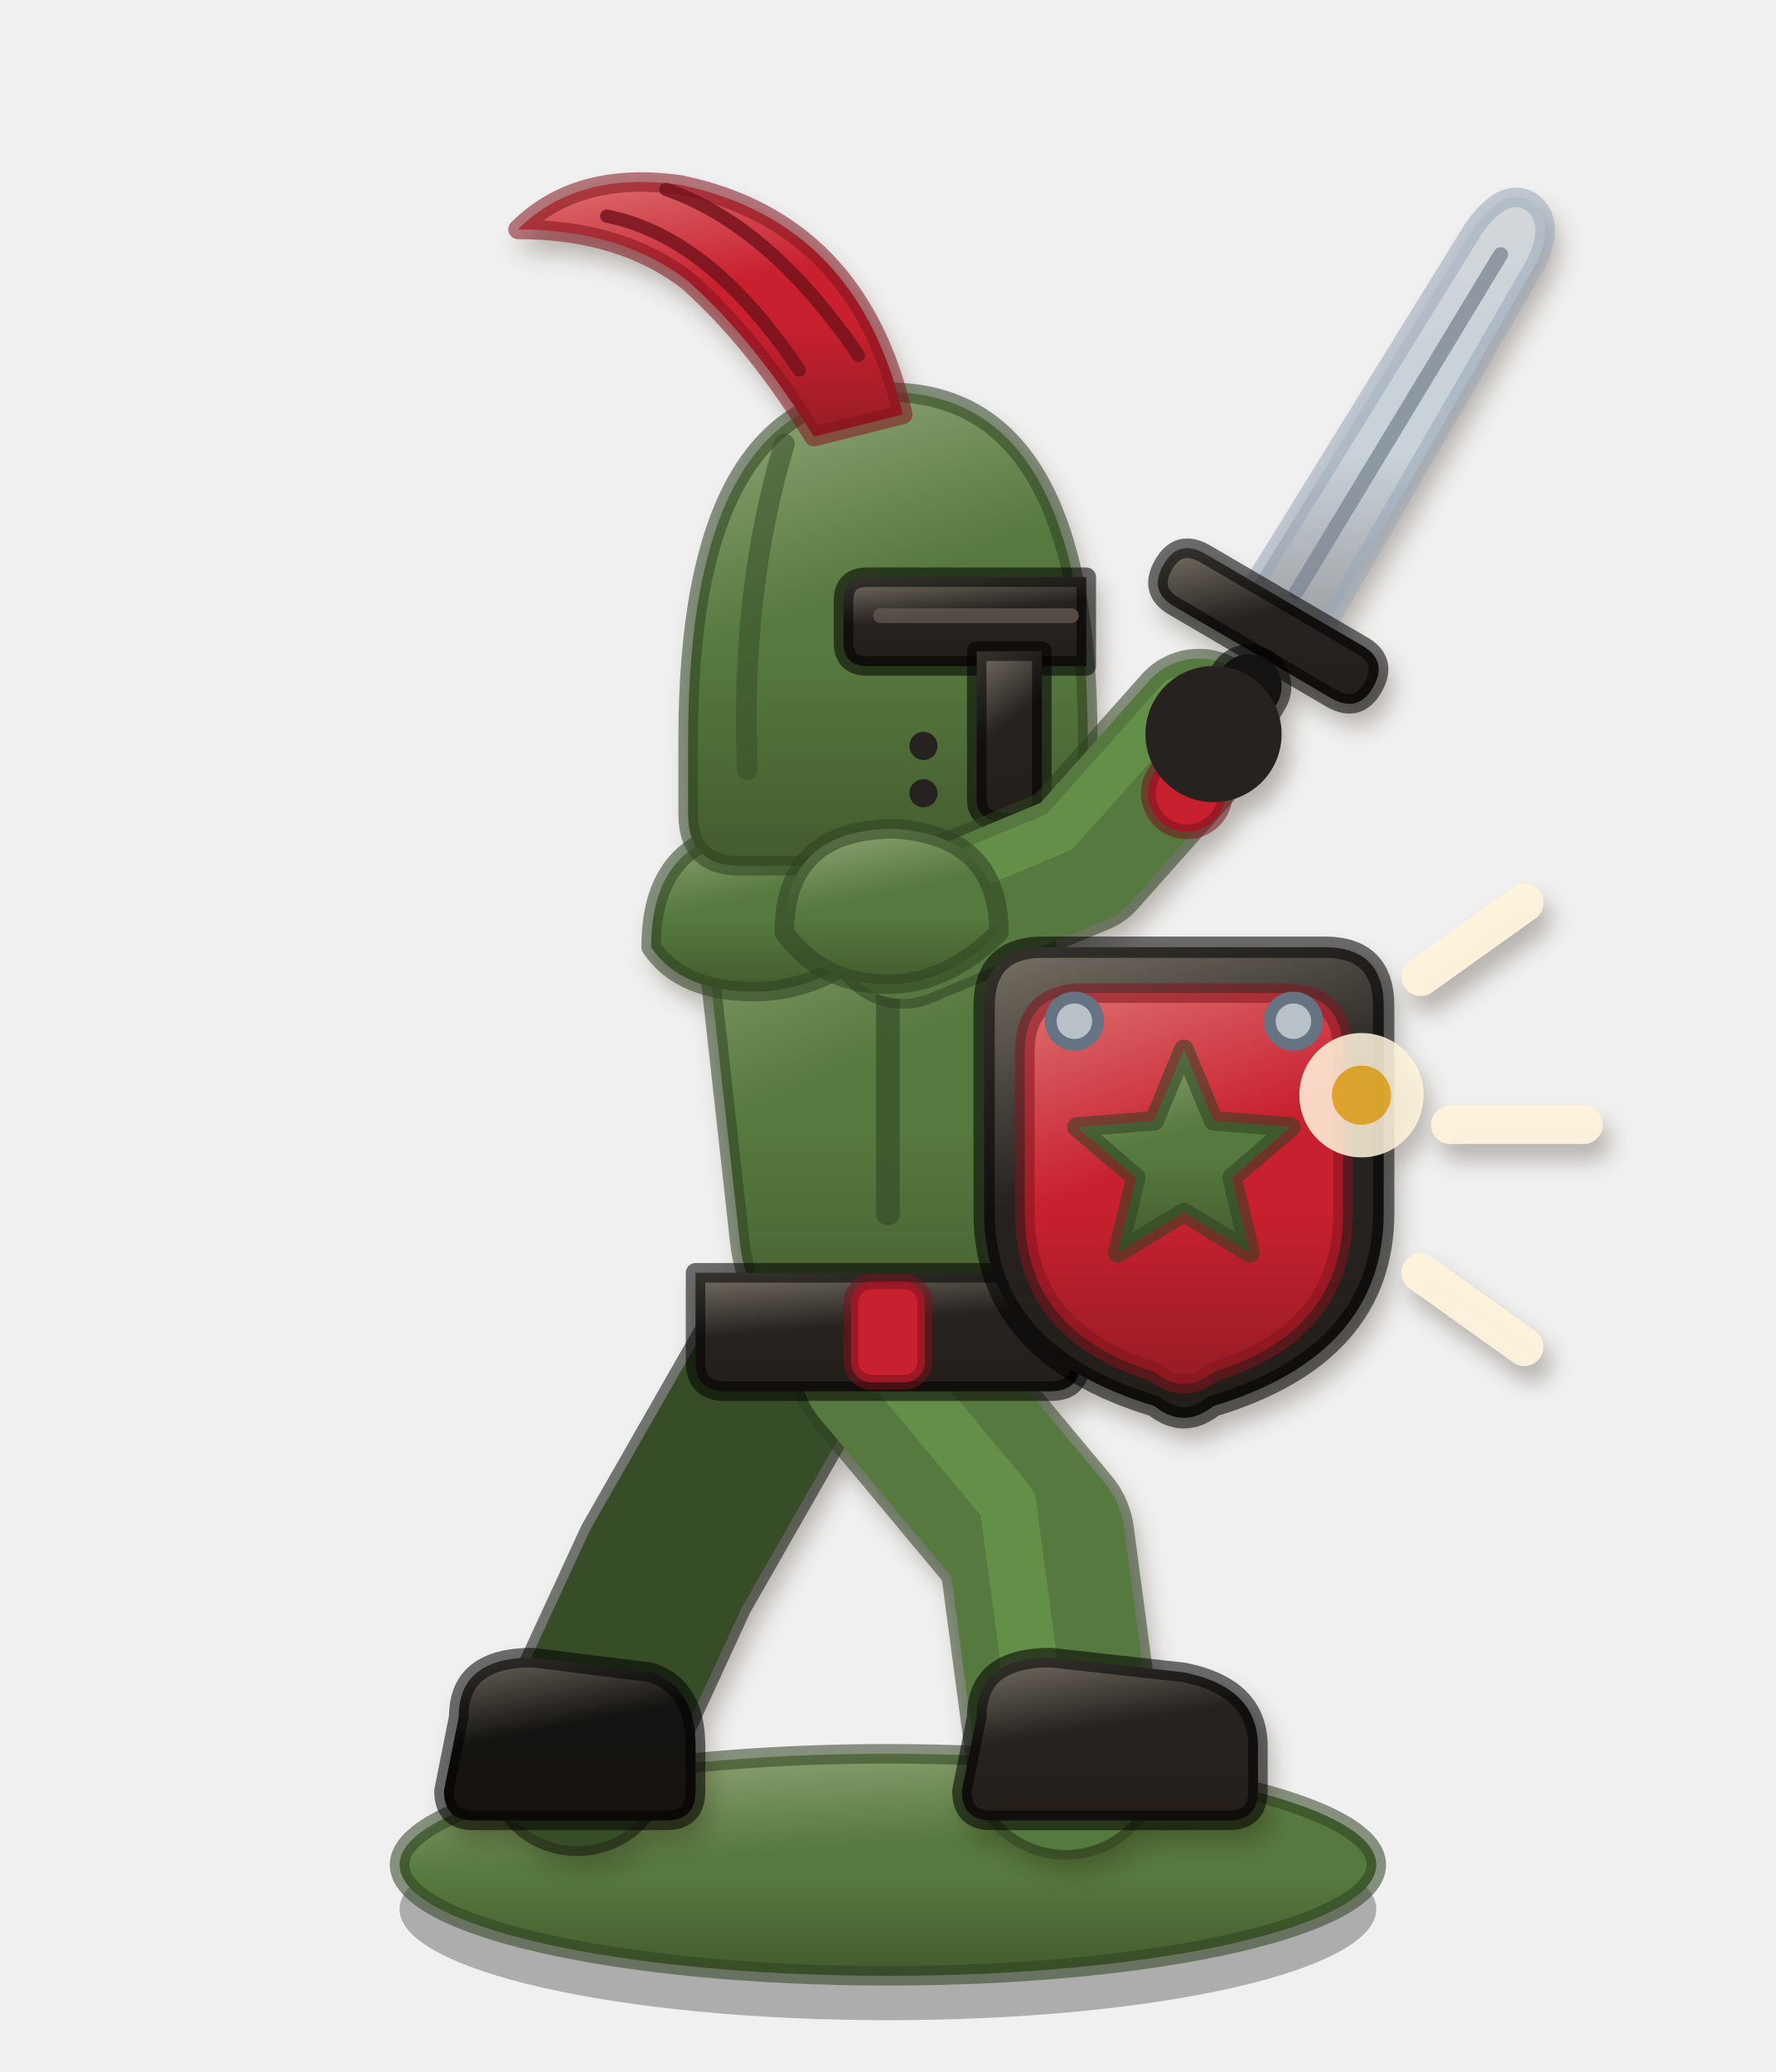
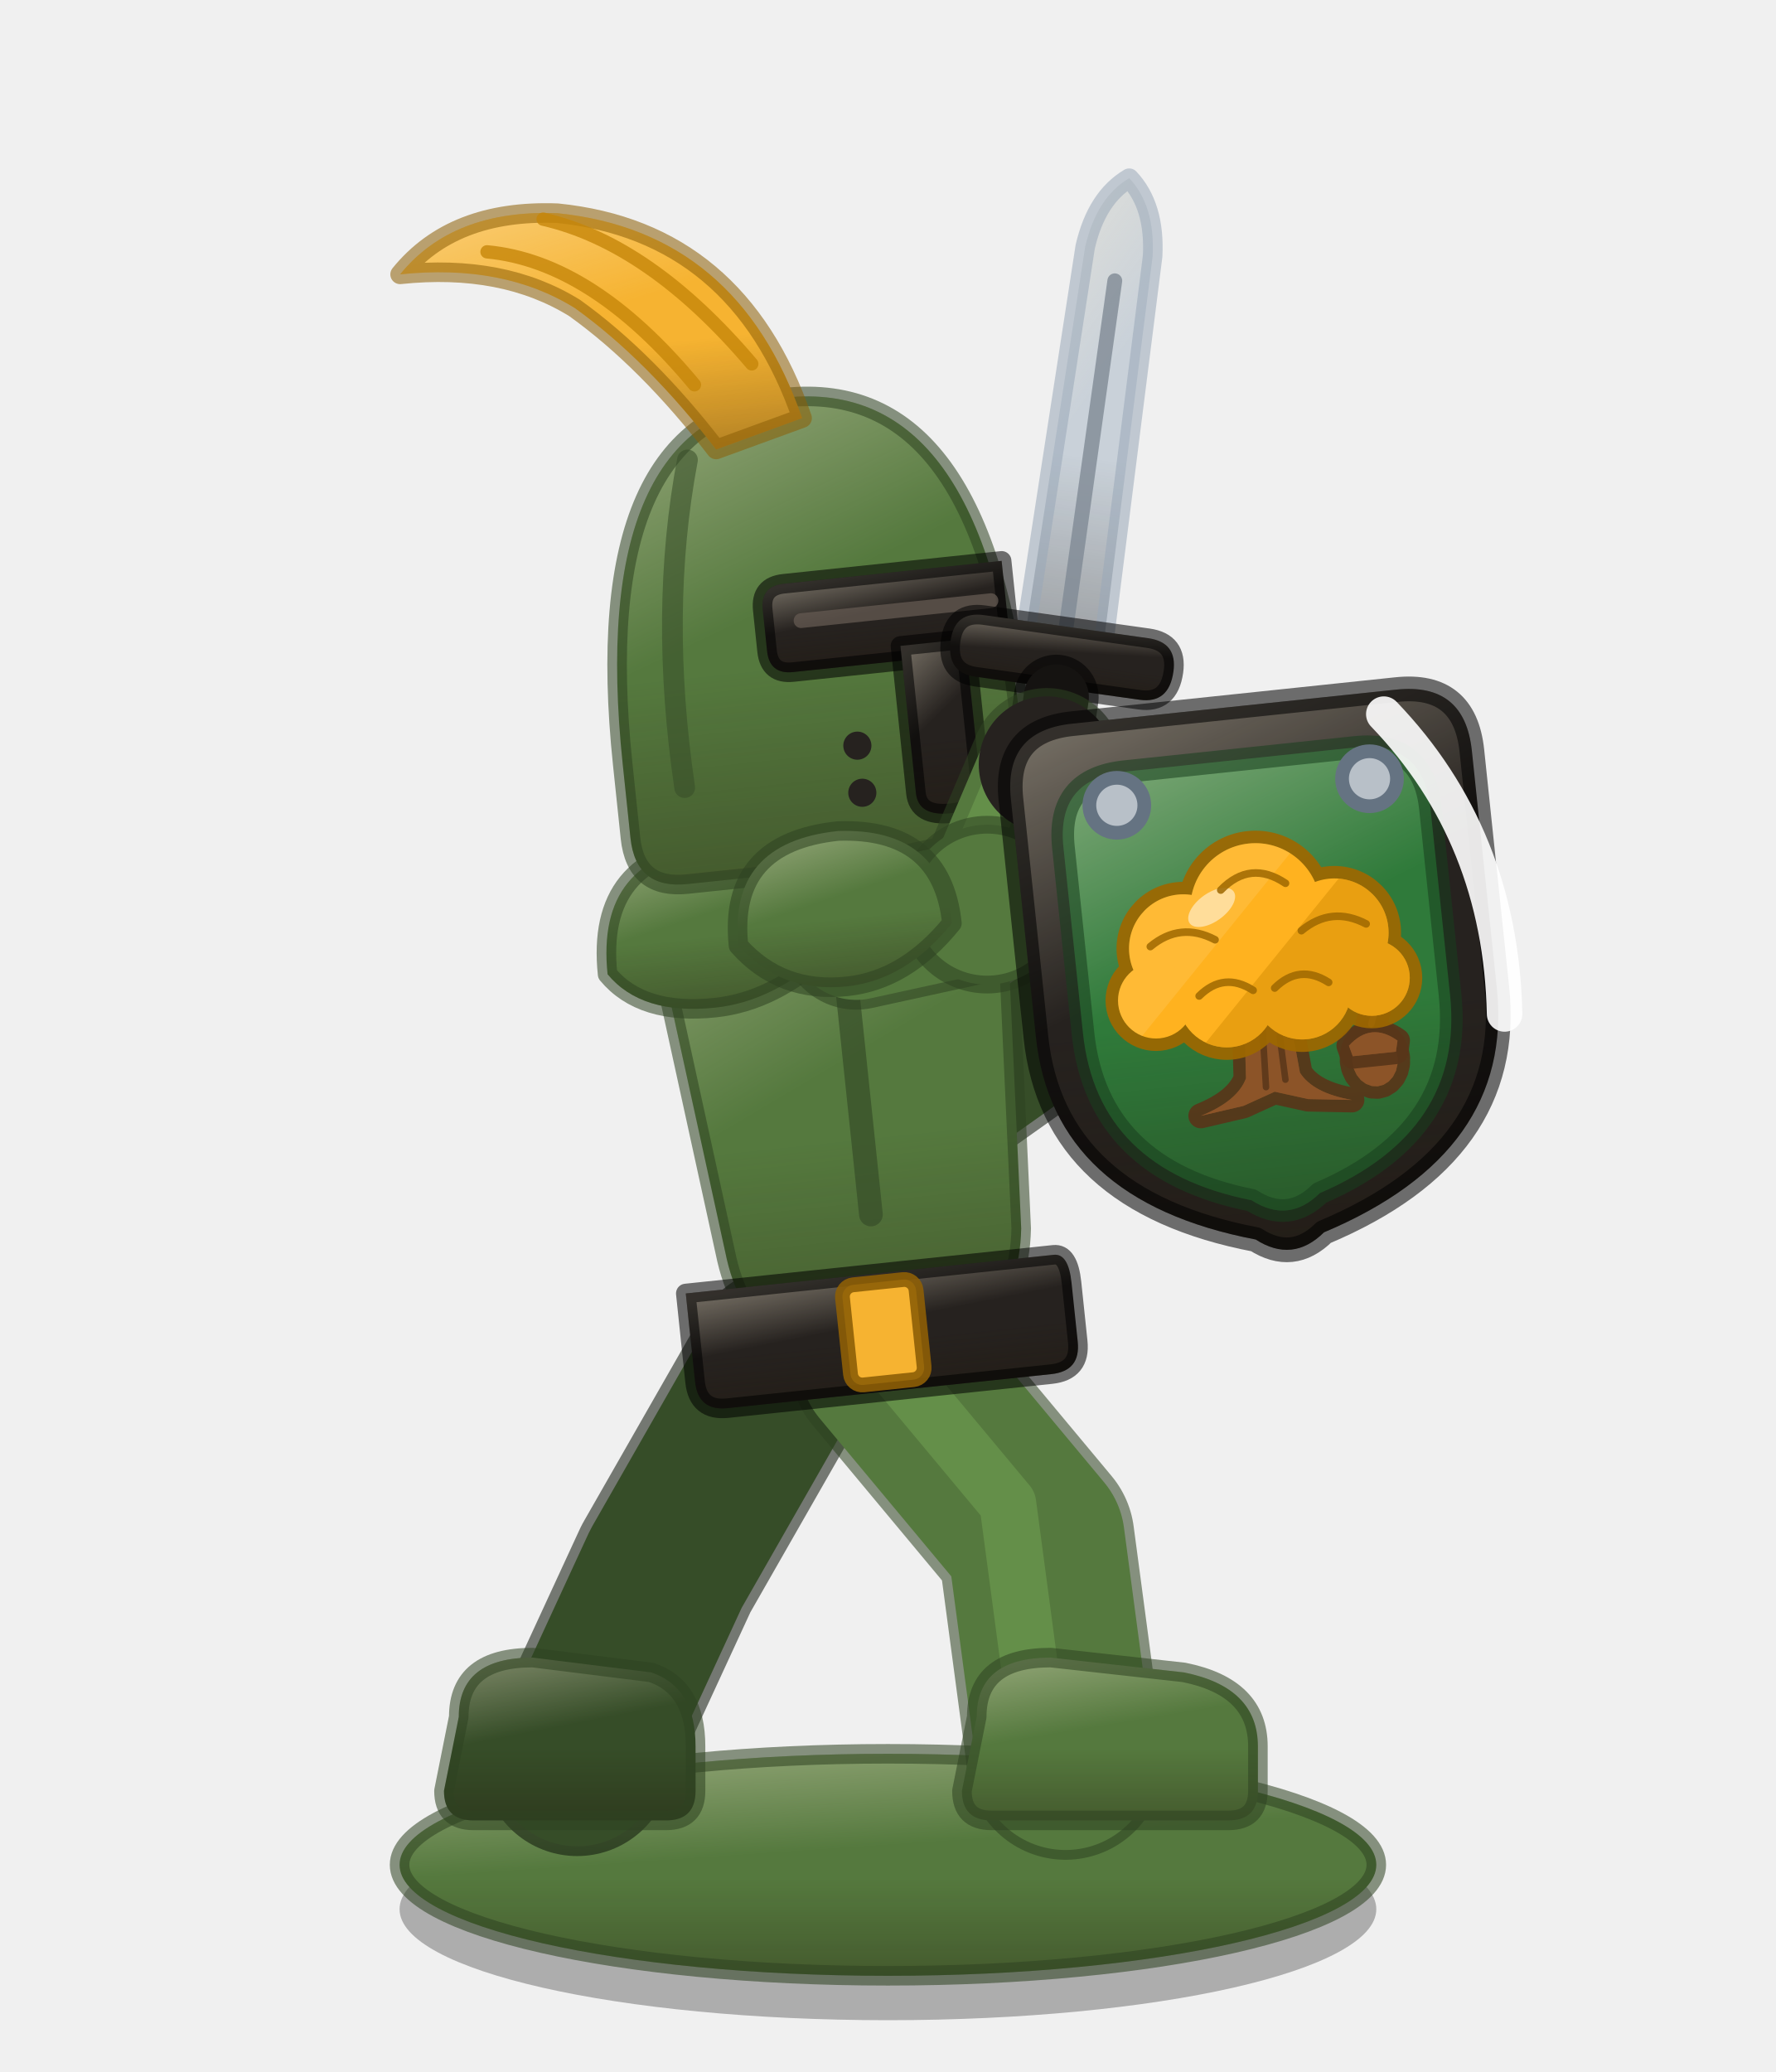
<svg xmlns="http://www.w3.org/2000/svg" viewBox="0 0 120 140">
  <defs>
-     <linearGradient id="kLt-green-block" x1="0.2" y1="0" x2="0.5" y2="1">
+     <linearGradient id="knsL" x1="0.2" y1="0" x2="0.5" y2="1">
      <stop offset="0" stop-color="#FFF4DC" stop-opacity="0.34" />
      <stop offset="0.46" stop-color="#FFF4DC" stop-opacity="0" />
    </linearGradient>
-     <linearGradient id="kFt-green-block" x1="0" y1="0" x2="0" y2="1">
+     <linearGradient id="knsF" x1="0" y1="0" x2="0" y2="1">
      <stop offset="0.56" stop-color="#1E1408" stop-opacity="0" />
      <stop offset="1" stop-color="#1E1408" stop-opacity="0.30" />
    </linearGradient>
-     <filter id="kUp-green-block" x="-20%" y="-20%" width="140%" height="140%" color-interpolation-filters="sRGB">
-       <feGaussianBlur in="SourceAlpha" stdDeviation="0.75" result="b" />
-       <feOffset in="b" dx="0.55" dy="1.1" result="o" />
-       <feFlood flood-color="#2A1806" flood-opacity=".30" />
-       <feComposite in2="o" operator="in" result="s" />
-       <feMerge>
-         <feMergeNode in="s" />
-         <feMergeNode in="SourceGraphic" />
-       </feMerge>
-     </filter>
  </defs>
  <ellipse cx="60" cy="129" rx="33" ry="7.5" fill="#000" opacity="0.28" />
  <path d="M27 126 A33 7.5 0 1 1 93 126 A33 7.5 0 1 1 27 126 Z" fill="#55793E" />
-   <path d="M27 126 A33 7.5 0 1 1 93 126 A33 7.5 0 1 1 27 126 Z" fill="url(#kLt-green-block)" />
-   <path d="M27 126 A33 7.5 0 1 1 93 126 A33 7.5 0 1 1 27 126 Z" fill="url(#kFt-green-block)" />
+   <path d="M27 126 A33 7.5 0 1 1 93 126 A33 7.5 0 1 1 27 126 Z" fill="url(#knsL)" />
+   <path d="M27 126 A33 7.5 0 1 1 93 126 A33 7.5 0 1 1 27 126 Z" fill="url(#knsF)" />
  <path d="M27 126 A33 7.5 0 1 1 93 126 A33 7.5 0 1 1 27 126 Z" fill="none" stroke="#2F4322" stroke-width="1.32" stroke-opacity="0.55" stroke-linejoin="round" />
-   <g filter="url(#kUp-green-block)">
-     <path d="M53 92 L45 106 L39 119" fill="none" stroke="#10170C" stroke-opacity="0.55" stroke-width="12.82" stroke-linecap="round" stroke-linejoin="round" />
-     <path d="M53 92 L45 106 L39 119" fill="none" stroke="#364D28" stroke-width="11.5" stroke-linecap="round" stroke-linejoin="round" />
-     <path d="M31 116 Q31 112 36 112 L44 113 Q47 114 47 118 L47 121 Q47 123 45 123 L32 123 Q30 123 30 121 Z" fill="#151311" />
-     <path d="M31 116 Q31 112 36 112 L44 113 Q47 114 47 118 L47 121 Q47 123 45 123 L32 123 Q30 123 30 121 Z" fill="url(#kLt-green-block)" />
-     <path d="M31 116 Q31 112 36 112 L44 113 Q47 114 47 118 L47 121 Q47 123 45 123 L32 123 Q30 123 30 121 Z" fill="url(#kFt-green-block)" />
-     <path d="M31 116 Q31 112 36 112 L44 113 Q47 114 47 118 L47 121 Q47 123 45 123 L32 123 Q30 123 30 121 Z" fill="none" stroke="#000000" stroke-width="1.32" stroke-opacity="0.55" stroke-linejoin="round" />
-     <path d="M56 66 L68 74 L76 76" fill="none" stroke="#10170C" stroke-opacity="0.55" stroke-width="9.82" stroke-linecap="round" stroke-linejoin="round" />
-     <path d="M56 66 L68 74 L76 76" fill="none" stroke="#364D28" stroke-width="8.5" stroke-linecap="round" stroke-linejoin="round" />
-     <path d="M60 92 L70 104 L72 119" fill="none" stroke="#2F4322" stroke-opacity="0.55" stroke-width="13.32" stroke-linecap="round" stroke-linejoin="round" />
-     <path d="M60 92 L70 104 L72 119" fill="none" stroke="#55793E" stroke-width="12" stroke-linecap="round" stroke-linejoin="round" />
-     <path d="M58.1 89.6 L68.1 101.6 L70.1 116.6" fill="none" stroke="#71A153" stroke-opacity="0.55" stroke-width="3.84" stroke-linecap="round" stroke-linejoin="round" />
-     <path d="M66 116 Q66 112 71 112 L80 113 Q85 114 85 118 L85 121 Q85 123 83 123 L67 123 Q65 123 65 121 Z" fill="#26221F" />
-     <path d="M66 116 Q66 112 71 112 L80 113 Q85 114 85 118 L85 121 Q85 123 83 123 L67 123 Q65 123 65 121 Z" fill="url(#kLt-green-block)" />
-     <path d="M66 116 Q66 112 71 112 L80 113 Q85 114 85 118 L85 121 Q85 123 83 123 L67 123 Q65 123 65 121 Z" fill="url(#kFt-green-block)" />
-     <path d="M66 116 Q66 112 71 112 L80 113 Q85 114 85 118 L85 121 Q85 123 83 123 L67 123 Q65 123 65 121 Z" fill="none" stroke="#000000" stroke-width="1.32" stroke-opacity="0.55" stroke-linejoin="round" />
+   <path d="M53 92 L45 106 L39 119" fill="none" stroke="#10170C" stroke-opacity="0.55" stroke-width="12.82" stroke-linecap="round" stroke-linejoin="round" />
+   <path d="M53 92 L45 106 L39 119" fill="none" stroke="#364D28" stroke-width="11.5" stroke-linecap="round" stroke-linejoin="round" />
+   <path d="M31 116 Q31 112 36 112 L44 113 Q47 114 47 118 L47 121 Q47 123 45 123 L32 123 Q30 123 30 121 Z" fill="#364D28" />
+   <path d="M31 116 Q31 112 36 112 L44 113 Q47 114 47 118 L47 121 Q47 123 45 123 L32 123 Q30 123 30 121 Z" fill="url(#knsL)" />
+   <path d="M31 116 Q31 112 36 112 L44 113 Q47 114 47 118 L47 121 Q47 123 45 123 L32 123 Q30 123 30 121 Z" fill="url(#knsF)" />
+   <path d="M31 116 Q31 112 36 112 L44 113 Q47 114 47 118 L47 121 Q47 123 45 123 L32 123 Q30 123 30 121 Z" fill="none" stroke="#2F4322" stroke-width="1.32" stroke-opacity="0.55" stroke-linejoin="round" />
+   <g transform="rotate(-6 60 93)">
+     <path d="M56 66 L68 74 L84 65" fill="none" stroke="#10170C" stroke-opacity="0.55" stroke-width="9.82" stroke-linecap="round" stroke-linejoin="round" />
+     <path d="M56 66 L68 74 L84 65" fill="none" stroke="#364D28" stroke-width="8.5" stroke-linecap="round" stroke-linejoin="round" />
+   </g>
+   <path d="M60 92 L70 104 L72 119" fill="none" stroke="#2F4322" stroke-opacity="0.55" stroke-width="13.32" stroke-linecap="round" stroke-linejoin="round" />
+   <path d="M60 92 L70 104 L72 119" fill="none" stroke="#55793E" stroke-width="12" stroke-linecap="round" stroke-linejoin="round" />
+   <path d="M58.1 89.6 L68.1 101.6 L70.1 116.6" fill="none" stroke="#71A153" stroke-opacity="0.55" stroke-width="3.84" stroke-linecap="round" stroke-linejoin="round" />
+   <path d="M66 116 Q66 112 71 112 L80 113 Q85 114 85 118 L85 121 Q85 123 83 123 L67 123 Q65 123 65 121 Z" fill="#55793E" />
+   <path d="M66 116 Q66 112 71 112 L80 113 Q85 114 85 118 L85 121 Q85 123 83 123 L67 123 Q65 123 65 121 Z" fill="url(#knsL)" />
+   <path d="M66 116 Q66 112 71 112 L80 113 Q85 114 85 118 L85 121 Q85 123 83 123 L67 123 Q65 123 65 121 Z" fill="url(#knsF)" />
+   <path d="M66 116 Q66 112 71 112 L80 113 Q85 114 85 118 L85 121 Q85 123 83 123 L67 123 Q65 123 65 121 Z" fill="none" stroke="#2F4322" stroke-width="1.32" stroke-opacity="0.55" stroke-linejoin="round" />
+   <g transform="rotate(-6 60 93)">
    <path d="M48 66 Q48 58 57 57 L63 57 Q71 58 71 67 L70 84 Q69 92 60 92 Q51 92 50 84 Z" fill="#55793E" />
-     <path d="M48 66 Q48 58 57 57 L63 57 Q71 58 71 67 L70 84 Q69 92 60 92 Q51 92 50 84 Z" fill="url(#kLt-green-block)" />
-     <path d="M48 66 Q48 58 57 57 L63 57 Q71 58 71 67 L70 84 Q69 92 60 92 Q51 92 50 84 Z" fill="url(#kFt-green-block)" />
+     <path d="M48 66 Q48 58 57 57 L63 57 Q71 58 71 67 L70 84 Q69 92 60 92 Q51 92 50 84 Z" fill="url(#knsL)" />
+     <path d="M48 66 Q48 58 57 57 L63 57 Q71 58 71 67 L70 84 Q69 92 60 92 Q51 92 50 84 Z" fill="url(#knsF)" />
    <path d="M48 66 Q48 58 57 57 L63 57 Q71 58 71 67 L70 84 Q69 92 60 92 Q51 92 50 84 Z" fill="none" stroke="#2F4322" stroke-width="1.32" stroke-opacity="0.55" stroke-linejoin="round" />
    <path d="M47 86 L72 86 Q73 86 73 88 L73 92 Q73 94 71 94 L49 94 Q47 94 47 92 L47 88 Q47 86 47 86 Z" fill="#26221F" />
-     <path d="M47 86 L72 86 Q73 86 73 88 L73 92 Q73 94 71 94 L49 94 Q47 94 47 92 L47 88 Q47 86 47 86 Z" fill="url(#kLt-green-block)" />
-     <path d="M47 86 L72 86 Q73 86 73 88 L73 92 Q73 94 71 94 L49 94 Q47 94 47 92 L47 88 Q47 86 47 86 Z" fill="url(#kFt-green-block)" />
+     <path d="M47 86 L72 86 Q73 86 73 88 L73 92 Q73 94 71 94 L49 94 Q47 94 47 92 L47 88 Q47 86 47 86 Z" fill="url(#knsL)" />
+     <path d="M47 86 L72 86 Q73 86 73 88 L73 92 Q73 94 71 94 L49 94 Q47 94 47 92 L47 88 Q47 86 47 86 Z" fill="url(#knsF)" />
    <path d="M47 86 L72 86 Q73 86 73 88 L73 92 Q73 94 71 94 L49 94 Q47 94 47 92 L47 88 Q47 86 47 86 Z" fill="none" stroke="#000000" stroke-width="1.32" stroke-opacity="0.55" stroke-linejoin="round" />
-     <rect x="57.5" y="86.6" width="5" height="6.8" rx="1.4" fill="#C8202F" stroke="#79131C" stroke-width="1" stroke-opacity="0.55" />
+     <rect x="57.5" y="86.6" width="5" height="6.8" rx="0.8" fill="#F6B331" stroke="#8D5F06" stroke-width="1" stroke-opacity="0.9" />
    <path d="M60 60 L60 82" stroke="#364D28" stroke-width="1.6" stroke-linecap="round" opacity="0.7" />
    <path d="M44 64 Q44 56 52 56 Q59 57 59 64 Q55 67 51 67 Q46 67 44 64 Z" fill="#55793E" />
-     <path d="M44 64 Q44 56 52 56 Q59 57 59 64 Q55 67 51 67 Q46 67 44 64 Z" fill="url(#kLt-green-block)" />
-     <path d="M44 64 Q44 56 52 56 Q59 57 59 64 Q55 67 51 67 Q46 67 44 64 Z" fill="url(#kFt-green-block)" />
+     <path d="M44 64 Q44 56 52 56 Q59 57 59 64 Q55 67 51 67 Q46 67 44 64 Z" fill="url(#knsL)" />
+     <path d="M44 64 Q44 56 52 56 Q59 57 59 64 Q55 67 51 67 Q46 67 44 64 Z" fill="url(#knsF)" />
    <path d="M44 64 Q44 56 52 56 Q59 57 59 64 Q55 67 51 67 Q46 67 44 64 Z" fill="none" stroke="#2F4322" stroke-width="1.32" stroke-opacity="0.55" stroke-linejoin="round" />
    <path d="M46.5 50 Q46.5 26.5 60 26.5 Q73.5 26.5 73.5 50 L73.5 55 Q73.5 58.5 70 58.5 L50 58.5 Q46.5 58.5 46.5 55 Z" fill="#55793E" />
-     <path d="M46.5 50 Q46.5 26.5 60 26.5 Q73.5 26.5 73.5 50 L73.5 55 Q73.5 58.5 70 58.5 L50 58.5 Q46.5 58.5 46.5 55 Z" fill="url(#kLt-green-block)" />
-     <path d="M46.5 50 Q46.5 26.5 60 26.5 Q73.5 26.5 73.5 50 L73.5 55 Q73.5 58.5 70 58.5 L50 58.5 Q46.5 58.5 46.5 55 Z" fill="url(#kFt-green-block)" />
+     <path d="M46.5 50 Q46.5 26.5 60 26.5 Q73.5 26.5 73.5 50 L73.5 55 Q73.5 58.5 70 58.5 L50 58.5 Q46.5 58.5 46.5 55 Z" fill="url(#knsL)" />
+     <path d="M46.5 50 Q46.5 26.5 60 26.5 Q73.5 26.5 73.5 50 L73.5 55 Q73.5 58.5 70 58.5 L50 58.5 Q46.5 58.5 46.5 55 Z" fill="url(#knsF)" />
    <path d="M46.5 50 Q46.5 26.5 60 26.5 Q73.5 26.5 73.5 50 L73.5 55 Q73.5 58.5 70 58.5 L50 58.5 Q46.5 58.5 46.5 55 Z" fill="none" stroke="#2F4322" stroke-width="1.32" stroke-opacity="0.55" stroke-linejoin="round" />
    <path d="M57 40.6 Q57 39 58.6 39 L73.4 39 L73.4 45 L58.6 45 Q57 45 57 43.4 Z" fill="#26221F" />
-     <path d="M57 40.6 Q57 39 58.6 39 L73.4 39 L73.4 45 L58.6 45 Q57 45 57 43.4 Z" fill="url(#kLt-green-block)" />
-     <path d="M57 40.6 Q57 39 58.6 39 L73.4 39 L73.4 45 L58.6 45 Q57 45 57 43.4 Z" fill="url(#kFt-green-block)" />
+     <path d="M57 40.6 Q57 39 58.6 39 L73.4 39 L73.4 45 L58.6 45 Q57 45 57 43.4 Z" fill="url(#knsL)" />
+     <path d="M57 40.6 Q57 39 58.6 39 L73.4 39 L73.4 45 L58.6 45 Q57 45 57 43.4 Z" fill="url(#knsF)" />
    <path d="M57 40.6 Q57 39 58.6 39 L73.4 39 L73.4 45 L58.6 45 Q57 45 57 43.4 Z" fill="none" stroke="#000000" stroke-width="1.32" stroke-opacity="0.55" stroke-linejoin="round" />
    <path d="M66 44 L70.4 44 L70.4 54 Q70.4 55.6 68.2 55.6 Q66 55.6 66 54 Z" fill="#26221F" />
-     <path d="M66 44 L70.4 44 L70.4 54 Q70.4 55.6 68.2 55.6 Q66 55.6 66 54 Z" fill="url(#kLt-green-block)" />
-     <path d="M66 44 L70.4 44 L70.4 54 Q70.4 55.6 68.2 55.6 Q66 55.6 66 54 Z" fill="url(#kFt-green-block)" />
+     <path d="M66 44 L70.4 44 L70.4 54 Q70.4 55.6 68.2 55.6 Q66 55.6 66 54 Z" fill="url(#knsL)" />
+     <path d="M66 44 L70.4 44 L70.4 54 Q70.4 55.6 68.2 55.6 Q66 55.6 66 54 Z" fill="url(#knsF)" />
    <path d="M66 44 L70.4 44 L70.4 54 Q70.4 55.6 68.2 55.6 Q66 55.6 66 54 Z" fill="none" stroke="#000000" stroke-width="1.32" stroke-opacity="0.55" stroke-linejoin="round" />
    <path d="M59.5 41.6 L72.4 41.6" stroke="#645951" stroke-width="1" stroke-linecap="round" opacity="0.75" />
    <circle cx="62.4" cy="50.4" r="0.95" fill="#26221F" />
    <circle cx="62.4" cy="53.6" r="0.95" fill="#26221F" />
    <path d="M53 30 Q50 40 50.5 52" fill="none" stroke="#364D28" stroke-width="1.4" stroke-linecap="round" opacity="0.55" />
-     <path d="M61 28 Q58 15 46 12.5 Q39 11.5 35 15.5 Q42 15.5 46.5 19 Q51 23 55 29.5 Z" fill="#C8202F" />
-     <path d="M61 28 Q58 15 46 12.5 Q39 11.5 35 15.5 Q42 15.5 46.5 19 Q51 23 55 29.5 Z" fill="url(#kLt-green-block)" />
-     <path d="M61 28 Q58 15 46 12.5 Q39 11.5 35 15.5 Q42 15.5 46.5 19 Q51 23 55 29.5 Z" fill="url(#kFt-green-block)" />
-     <path d="M61 28 Q58 15 46 12.5 Q39 11.5 35 15.5 Q42 15.5 46.5 19 Q51 23 55 29.5 Z" fill="none" stroke="#82151E" stroke-width="1.32" stroke-opacity="0.55" stroke-linejoin="round" />
-     <path d="M41 14.6 Q48 16 54 25 M45 12.8 Q52 15.2 58 24" fill="none" stroke="#70121A" stroke-width="0.9" stroke-linecap="round" opacity="0.8" />
-     <path d="M61 63 L73 58 L81 49" fill="none" stroke="#2F4322" stroke-opacity="0.55" stroke-width="10.32" stroke-linecap="round" stroke-linejoin="round" />
-     <path d="M61 63 L73 58 L81 49" fill="none" stroke="#55793E" stroke-width="9" stroke-linecap="round" stroke-linejoin="round" />
-     <path d="M59.6 61.2 L71.6 56.2 L79.6 47.2" fill="none" stroke="#71A153" stroke-opacity="0.55" stroke-width="2.88" stroke-linecap="round" stroke-linejoin="round" />
-     <path d="M83.4 41.6 L99.6 15.4 Q101.6 12.6 103.4 13.6 Q105.2 14.8 103.8 17.8 L88.4 44.4 Z" fill="#C9D1D9" />
-     <path d="M83.4 41.6 L99.6 15.4 Q101.6 12.6 103.4 13.6 Q105.2 14.8 103.8 17.8 L88.4 44.4 Z" fill="url(#kLt-green-block)" />
-     <path d="M83.4 41.6 L99.6 15.4 Q101.6 12.6 103.4 13.6 Q105.2 14.8 103.8 17.8 L88.4 44.4 Z" fill="url(#kFt-green-block)" />
-     <path d="M83.4 41.6 L99.6 15.4 Q101.6 12.6 103.4 13.6 Q105.2 14.8 103.8 17.8 L88.4 44.4 Z" fill="none" stroke="#99A8B7" stroke-width="1.32" stroke-opacity="0.55" stroke-linejoin="round" />
-     <path d="M87.6 40 L101.4 17.2" stroke="#7F8A95" stroke-width="1" stroke-linecap="round" opacity="0.8" />
-     <path d="M78.6 38.2 Q79.6 36.4 81.4 37.4 L92 43.6 Q93.8 44.6 92.8 46.4 Q91.8 48.2 90 47.2 L79.4 41 Q77.6 40 78.6 38.2 Z" fill="#26221F" />
-     <path d="M78.6 38.2 Q79.6 36.4 81.4 37.4 L92 43.6 Q93.8 44.6 92.8 46.4 Q91.8 48.2 90 47.2 L79.4 41 Q77.6 40 78.6 38.2 Z" fill="url(#kLt-green-block)" />
-     <path d="M78.6 38.2 Q79.6 36.4 81.4 37.4 L92 43.6 Q93.8 44.6 92.8 46.4 Q91.8 48.2 90 47.2 L79.4 41 Q77.6 40 78.6 38.2 Z" fill="url(#kFt-green-block)" />
-     <path d="M78.6 38.2 Q79.6 36.4 81.4 37.4 L92 43.6 Q93.8 44.6 92.8 46.4 Q91.8 48.2 90 47.2 L79.4 41 Q77.6 40 78.6 38.2 Z" fill="none" stroke="#000000" stroke-width="1.32" stroke-opacity="0.55" stroke-linejoin="round" />
-     <path d="M84.4 46.4 L81.8 50.8" fill="none" stroke="#000000" stroke-opacity="0.55" stroke-width="5.72" stroke-linecap="round" stroke-linejoin="round" />
-     <path d="M84.4 46.4 L81.8 50.8" fill="none" stroke="#151311" stroke-width="4.4" stroke-linecap="round" stroke-linejoin="round" />
-     <circle cx="80.2" cy="53.6" r="2.6" fill="#C8202F" stroke="#79131C" stroke-width="1" stroke-opacity="0.55" />
-     <circle cx="82" cy="49.6" r="4.6" fill="#26221F" />
+     <path d="M61 28 Q58 15 46 12.5 Q39 11.5 35 15.5 Q42 15.5 46.5 19 Q51 23 55 29.5 Z" fill="#F6B331" />
+     <path d="M61 28 Q58 15 46 12.5 Q39 11.5 35 15.5 Q42 15.5 46.5 19 Q51 23 55 29.5 Z" fill="url(#knsL)" />
+     <path d="M61 28 Q58 15 46 12.5 Q39 11.5 35 15.5 Q42 15.5 46.5 19 Q51 23 55 29.5 Z" fill="url(#knsF)" />
+     <path d="M61 28 Q58 15 46 12.5 Q39 11.5 35 15.5 Q42 15.5 46.5 19 Q51 23 55 29.5 Z" fill="none" stroke="#8D5F06" stroke-width="1.32" stroke-opacity="0.55" stroke-linejoin="round" />
+     <path d="M41 14.6 Q48 16 54 25 M45 12.8 Q52 15.2 58 24" fill="none" stroke="#C68609" stroke-width="0.9" stroke-linecap="round" opacity="0.8" />
+     <g transform="translate(75 53) rotate(14)">
+       <path d="M-2.7 -6 L-2.3 -35 Q-2 -38.4 0 -40 Q2 -38.4 2.3 -35 L2.7 -6 Z" fill="#C9D1D9" />
+       <path d="M-2.7 -6 L-2.3 -35 Q-2 -38.4 0 -40 Q2 -38.4 2.3 -35 L2.7 -6 Z" fill="url(#knsL)" />
+       <path d="M-2.7 -6 L-2.3 -35 Q-2 -38.4 0 -40 Q2 -38.4 2.3 -35 L2.7 -6 Z" fill="url(#knsF)" />
+       <path d="M-2.7 -6 L-2.3 -35 Q-2 -38.4 0 -40 Q2 -38.4 2.3 -35 L2.7 -6 Z" fill="none" stroke="#99A8B7" stroke-width="1.32" stroke-opacity="0.55" stroke-linejoin="round" />
+       <path d="M0 -9 L0 -33" stroke="#7F8A95" stroke-width="1" stroke-linecap="round" opacity="0.8" />
+       <path d="M-7.6 -7.4 Q-7.6 -9.4 -5.6 -9.4 L5.6 -9.4 Q7.6 -9.4 7.6 -7.4 Q7.6 -5.2 5.6 -5.2 L-5.6 -5.2 Q-7.6 -5.2 -7.6 -7.4 Z" fill="#26221F" />
+       <path d="M-7.6 -7.4 Q-7.6 -9.4 -5.6 -9.4 L5.6 -9.4 Q7.6 -9.4 7.6 -7.4 Q7.6 -5.2 5.6 -5.2 L-5.6 -5.2 Q-7.6 -5.2 -7.6 -7.4 Z" fill="url(#knsL)" />
+       <path d="M-7.6 -7.4 Q-7.6 -9.4 -5.6 -9.4 L5.6 -9.4 Q7.6 -9.4 7.6 -7.4 Q7.6 -5.2 5.6 -5.2 L-5.6 -5.2 Q-7.6 -5.2 -7.6 -7.4 Z" fill="url(#knsF)" />
+       <path d="M-7.6 -7.4 Q-7.6 -9.4 -5.6 -9.4 L5.6 -9.4 Q7.6 -9.4 7.6 -7.4 Q7.6 -5.2 5.6 -5.2 L-5.6 -5.2 Q-7.6 -5.2 -7.6 -7.4 Z" fill="none" stroke="#000000" stroke-width="1.32" stroke-opacity="0.55" stroke-linejoin="round" />
+       <path d="M0 -4.6 L0 5" fill="none" stroke="#000000" stroke-opacity="0.55" stroke-width="5.72" stroke-linecap="round" stroke-linejoin="round" />
+       <path d="M0 -4.6 L0 5" fill="none" stroke="#151311" stroke-width="4.4" stroke-linecap="round" stroke-linejoin="round" />
+       <circle cx="0" cy="8" r="2.6" fill="#F6B331" stroke="#8D5F06" stroke-width="1" stroke-opacity="0.9" rx="0.8" />
+     </g>
+     <path d="M61 63 L70 62 L75 53" fill="none" stroke="#2F4322" stroke-opacity="0.55" stroke-width="10.32" stroke-linecap="round" stroke-linejoin="round" />
+     <path d="M61 63 L70 62 L75 53" fill="none" stroke="#55793E" stroke-width="9" stroke-linecap="round" stroke-linejoin="round" />
+     <path d="M59.6 61.2 L68.6 60.2 L73.6 51.2" fill="none" stroke="#71A153" stroke-opacity="0.55" stroke-width="2.88" stroke-linecap="round" stroke-linejoin="round" />
+     <circle cx="70" cy="62" r="5.4" fill="#55793E" stroke="#2F4322" stroke-width="1.2" stroke-opacity="0.55" />
+     <circle cx="75" cy="53" r="4.6" fill="#26221F" />
    <path d="M53 63 Q53 56 60.5 56 Q67.5 56.5 67.5 63 Q64 66.5 60 66.5 Q55.5 66.5 53 63 Z" fill="#55793E" />
-     <path d="M53 63 Q53 56 60.5 56 Q67.5 56.5 67.5 63 Q64 66.5 60 66.5 Q55.5 66.5 53 63 Z" fill="url(#kLt-green-block)" />
-     <path d="M53 63 Q53 56 60.5 56 Q67.5 56.5 67.5 63 Q64 66.5 60 66.5 Q55.5 66.5 53 63 Z" fill="url(#kFt-green-block)" />
+     <path d="M53 63 Q53 56 60.5 56 Q67.5 56.5 67.5 63 Q64 66.5 60 66.5 Q55.5 66.5 53 63 Z" fill="url(#knsL)" />
+     <path d="M53 63 Q53 56 60.5 56 Q67.5 56.5 67.5 63 Q64 66.5 60 66.5 Q55.5 66.5 53 63 Z" fill="url(#knsF)" />
    <path d="M53 63 Q53 56 60.5 56 Q67.5 56.5 67.5 63 Q64 66.5 60 66.5 Q55.5 66.5 53 63 Z" fill="none" stroke="#2F4322" stroke-width="1.32" stroke-opacity="0.55" stroke-linejoin="round" />
-     <path d="M70.5 64.0 L89.5 64.0 Q93.5 64.0 93.5 68.0 L93.5 81.92 Q93.5 91.52 82 95.0 Q80 96.6 78 95.0 Q66.5 91.52 66.5 81.92 L66.5 68.0 Q66.5 64.0 70.5 64.0 Z" fill="#26221F" />
-     <path d="M70.5 64.0 L89.5 64.0 Q93.5 64.0 93.5 68.0 L93.5 81.92 Q93.5 91.52 82 95.0 Q80 96.6 78 95.0 Q66.5 91.52 66.5 81.92 L66.5 68.0 Q66.5 64.0 70.5 64.0 Z" fill="url(#kLt-green-block)" />
-     <path d="M70.5 64.0 L89.5 64.0 Q93.5 64.0 93.5 68.0 L93.5 81.92 Q93.5 91.52 82 95.0 Q80 96.6 78 95.0 Q66.5 91.52 66.5 81.92 L66.5 68.0 Q66.5 64.0 70.5 64.0 Z" fill="url(#kFt-green-block)" />
-     <path d="M70.5 64.0 L89.5 64.0 Q93.5 64.0 93.5 68.0 L93.5 81.92 Q93.5 91.52 82 95.0 Q80 96.6 78 95.0 Q66.5 91.52 66.5 81.92 L66.5 68.0 Q66.5 64.0 70.5 64.0 Z" fill="none" stroke="#000000" stroke-width="1.44" stroke-opacity="0.55" stroke-linejoin="round" />
-     <path d="M73.25 67.1 L86.75 67.1 Q90.75 67.1 90.75 71.1 L90.75 81.996 Q90.75 89.976 82 92.7 Q80 94.3 78 92.7 Q69.25 89.976 69.25 81.996 L69.25 71.1 Q69.25 67.1 73.25 67.1 Z" fill="#C8202F" />
-     <path d="M73.25 67.1 L86.75 67.1 Q90.75 67.1 90.75 71.1 L90.75 81.996 Q90.75 89.976 82 92.7 Q80 94.3 78 92.7 Q69.25 89.976 69.25 81.996 L69.25 71.1 Q69.25 67.1 73.25 67.1 Z" fill="url(#kLt-green-block)" />
-     <path d="M73.25 67.1 L86.75 67.1 Q90.75 67.1 90.75 71.1 L90.75 81.996 Q90.75 89.976 82 92.7 Q80 94.3 78 92.7 Q69.25 89.976 69.25 81.996 L69.25 71.1 Q69.25 67.1 73.25 67.1 Z" fill="url(#kFt-green-block)" />
-     <path d="M73.25 67.1 L86.75 67.1 Q90.75 67.1 90.75 71.1 L90.75 81.996 Q90.75 89.976 82 92.7 Q80 94.3 78 92.7 Q69.25 89.976 69.25 81.996 L69.25 71.1 Q69.25 67.1 73.25 67.1 Z" fill="none" stroke="#82151E" stroke-width="1.32" stroke-opacity="0.55" stroke-linejoin="round" />
-     <path d="M80.00 70.90 L82.01 75.73 L87.23 76.15 L83.25 79.56 L84.47 84.65 L80.00 81.92 L75.53 84.65 L76.75 79.56 L72.77 76.15 L77.99 75.73 Z" fill="#55793E" />
-     <path d="M80.00 70.90 L82.01 75.73 L87.23 76.15 L83.25 79.56 L84.47 84.65 L80.00 81.92 L75.53 84.65 L76.75 79.56 L72.77 76.15 L77.99 75.73 Z" fill="url(#kLt-green-block)" />
-     <path d="M80.00 70.90 L82.01 75.73 L87.23 76.15 L83.25 79.56 L84.47 84.65 L80.00 81.92 L75.53 84.65 L76.75 79.56 L72.77 76.15 L77.99 75.73 Z" fill="url(#kFt-green-block)" />
-     <path d="M80.00 70.90 L82.01 75.73 L87.23 76.15 L83.25 79.56 L84.47 84.65 L80.00 81.92 L75.53 84.65 L76.75 79.56 L72.77 76.15 L77.99 75.73 Z" fill="none" stroke="#2F4322" stroke-width="1.32" stroke-opacity="0.55" stroke-linejoin="round" />
-     <circle cx="72.6" cy="69" r="1.6" fill="#B8C0C8" stroke="#657382" stroke-width="0.8" />
-     <circle cx="87.4" cy="69" r="1.6" fill="#B8C0C8" stroke="#657382" stroke-width="0.8" />
-     <g opacity="0.95">
-       <path d="M96 66 l7 -5 M98 76 l9 0 M96 86 l7 5" stroke="#FFF4DC" stroke-width="2.6" stroke-linecap="round" />
-       <circle cx="92" cy="74" r="4.2" fill="#FFF4DC" opacity="0.9" />
-       <circle cx="92" cy="74" r="2" fill="#E3A92E" />
+     <g transform="translate(88 69) scale(1.16) translate(-88 -69)">
+       <g transform="translate(88 69)">
+         <defs>
+           <linearGradient id="c04nsL" x1="0.2" y1="0" x2="0.5" y2="1">
+             <stop offset="0" stop-color="#FFF4DC" stop-opacity="0.34" />
+             <stop offset="0.46" stop-color="#FFF4DC" stop-opacity="0" />
+           </linearGradient>
+           <linearGradient id="c04nsF" x1="0" y1="0" x2="0" y2="1">
+             <stop offset="0.56" stop-color="#1E1408" stop-opacity="0" />
+             <stop offset="1" stop-color="#1E1408" stop-opacity="0.30" />
+           </linearGradient>
+         </defs>
+         <path d="M-9.5 -16 L9.5 -16 Q13.5 -16 13.5 -12 L13.5 1.92 Q13.5 11.52 2 15 Q0 16.60 -2 15 Q-13.5 11.52 -13.5 1.92 L-13.5 -12 Q-13.5 -16 -9.5 -16 Z" fill="#26221F" />
+         <path d="M-9.5 -16 L9.5 -16 Q13.5 -16 13.5 -12 L13.5 1.92 Q13.5 11.52 2 15 Q0 16.60 -2 15 Q-13.5 11.52 -13.5 1.92 L-13.5 -12 Q-13.5 -16 -9.5 -16 Z" fill="url(#c04nsL)" />
+         <path d="M-9.5 -16 L9.5 -16 Q13.5 -16 13.5 -12 L13.5 1.92 Q13.5 11.52 2 15 Q0 16.60 -2 15 Q-13.5 11.52 -13.5 1.92 L-13.5 -12 Q-13.5 -16 -9.5 -16 Z" fill="url(#c04nsF)" />
+         <path d="M-9.5 -16 L9.5 -16 Q13.5 -16 13.5 -12 L13.5 1.92 Q13.5 11.52 2 15 Q0 16.60 -2 15 Q-13.5 11.52 -13.5 1.92 L-13.5 -12 Q-13.5 -16 -9.5 -16 Z" fill="none" stroke="#000000" stroke-width="1.44" stroke-opacity="0.55" stroke-linejoin="round" />
+         <path d="M-6.75 -12.9 L6.75 -12.9 Q10.75 -12.9 10.75 -8.9 L10.75 2.00 Q10.75 9.98 2 12.7 Q0 14.30 -2 12.7 Q-10.75 9.98 -10.75 2.00 L-10.75 -8.9 Q-10.75 -12.9 -6.75 -12.9 Z" fill="#2F7A3A" />
+         <path d="M-6.75 -12.9 L6.75 -12.9 Q10.75 -12.9 10.75 -8.9 L10.75 2.00 Q10.75 9.98 2 12.7 Q0 14.30 -2 12.7 Q-10.75 9.98 -10.75 2.00 L-10.75 -8.9 Q-10.75 -12.9 -6.75 -12.9 Z" fill="url(#c04nsL)" />
+         <path d="M-6.75 -12.9 L6.75 -12.9 Q10.75 -12.9 10.75 -8.9 L10.75 2.00 Q10.75 9.98 2 12.7 Q0 14.30 -2 12.7 Q-10.75 9.98 -10.75 2.00 L-10.75 -8.9 Q-10.75 -12.9 -6.75 -12.9 Z" fill="url(#c04nsF)" />
+         <path d="M-6.75 -12.9 L6.75 -12.9 Q10.75 -12.9 10.75 -8.9 L10.75 2.00 Q10.75 9.98 2 12.7 Q0 14.30 -2 12.7 Q-10.75 9.98 -10.75 2.00 L-10.75 -8.9 Q-10.75 -12.9 -6.75 -12.9 Z" fill="none" stroke="#183F1E" stroke-width="1.32" stroke-opacity="0.55" stroke-linejoin="round" />
+         <g transform="translate(0 -0.4) scale(0.316)">
+           <defs>
+             <linearGradient id="kncL" gradientUnits="userSpaceOnUse" x1="-10" y1="-32" x2="6" y2="26">
+               <stop offset="0" stop-color="#FFF4DC" stop-opacity="0.34" />
+               <stop offset="0.46" stop-color="#FFF4DC" stop-opacity="0" />
+             </linearGradient>
+             <linearGradient id="kncF" gradientUnits="userSpaceOnUse" x1="0" y1="-32" x2="0" y2="26">
+               <stop offset="0.56" stop-color="#1E1408" stop-opacity="0" />
+               <stop offset="1" stop-color="#1E1408" stop-opacity="0.30" />
+             </linearGradient>
+           </defs>
+           <g opacity="0.92">
+             <path d="M-4 6 L-5 19 Q-7 23 -14 25 L-6 24 L0 22 L6 24 L14 25 Q7 23 5 19 L4 6 Z" fill="#583519" stroke="#583519" stroke-width="4.6" stroke-linejoin="round" />
+             <path d="M23.20 18.00 L23.06 19.29 L22.64 20.50 L21.97 21.54 L21.10 22.33 L20.09 22.83 L19.00 23.00 L17.91 22.83 L16.90 22.33 L16.03 21.54 L15.36 20.50 L14.94 19.29 L14.80 18.00 L14.94 16.71 L15.36 15.50 L16.03 14.46 L16.90 13.67 L17.91 13.17 L19.00 13.00 L20.09 13.17 L21.10 13.67 L21.97 14.46 L22.64 15.50 L23.06 16.71 Z" fill="#583519" stroke="#583519" stroke-width="4.6" stroke-linejoin="round" />
+           </g>
+           <g>
+             <path d="M-4 6 L-5 19 Q-7 23 -14 25 L-6 24 L0 22 L6 24 L14 25 Q7 23 5 19 L4 6 Z" fill="#A0602E" />
+             <path d="M23.20 18.00 L23.06 19.29 L22.64 20.50 L21.97 21.54 L21.10 22.33 L20.09 22.83 L19.00 23.00 L17.91 22.83 L16.90 22.33 L16.03 21.54 L15.36 20.50 L14.94 19.29 L14.80 18.00 L14.94 16.71 L15.36 15.50 L16.03 14.46 L16.90 13.67 L17.91 13.17 L19.00 13.00 L20.09 13.17 L21.10 13.67 L21.97 14.46 L22.64 15.50 L23.06 16.71 Z" fill="#A0602E" />
+           </g>
+           <defs>
+             <clipPath id="cp04t">
+               <path d="M-4 6 L-5 19 Q-7 23 -14 25 L-6 24 L0 22 L6 24 L14 25 Q7 23 5 19 L4 6 Z" />
+               <path d="M23.20 18.00 L23.06 19.29 L22.64 20.50 L21.97 21.54 L21.10 22.33 L20.09 22.83 L19.00 23.00 L17.91 22.83 L16.90 22.33 L16.03 21.54 L15.36 20.50 L14.94 19.29 L14.80 18.00 L14.94 16.71 L15.36 15.50 L16.03 14.46 L16.90 13.67 L17.91 13.17 L19.00 13.00 L20.09 13.17 L21.10 13.67 L21.97 14.46 L22.64 15.50 L23.06 16.71 Z" />
+             </clipPath>
+           </defs>
+           <g clip-path="url(#cp04t)">
+             <path d="M34 -34 L34 34 L-34 34 Z" fill="#734521" opacity="0.45" />
+             <path d="M-34 -34 L20 -34 L-34 20 Z" fill="#E0B695" opacity="0.18" />
+             <ellipse cx="-8" cy="-13" rx="5" ry="2.6" fill="#FFFFFF" opacity="0.5" transform="rotate(-30 -8 -13)" />
+           </g>
+           <path d="M-1 10 L-1.5 21 M2 12 L2.2 20" fill="none" stroke="#583519" stroke-width="1.2" stroke-linecap="round" stroke-linejoin="round" opacity="0.85" />
+           <g opacity="0.92">
+             <path d="M14.5 15 Q19 11 23.5 15 L23 17 L15 17 Z" fill="#583519" stroke="#583519" stroke-width="4.6" stroke-linejoin="round" />
+             <path d="M19 11.5 L20 9" fill="none" stroke="#583519" stroke-width="5.8" stroke-linecap="round" stroke-linejoin="round" />
+           </g>
+           <g>
+             <path d="M14.5 15 Q19 11 23.5 15 L23 17 L15 17 Z" fill="#A0602E" />
+             <path d="M19 11.5 L20 9" fill="none" stroke="#A0602E" stroke-width="1.2" stroke-linecap="round" stroke-linejoin="round" />
+           </g>
+           <defs>
+             <clipPath id="cp04a">
+               <path d="M14.5 15 Q19 11 23.5 15 L23 17 L15 17 Z" />
+             </clipPath>
+           </defs>
+           <g clip-path="url(#cp04a)">
+             <path d="M34 -34 L34 34 L-34 34 Z" fill="#734521" opacity="0.45" />
+             <path d="M-34 -34 L20 -34 L-34 20 Z" fill="#E0B695" opacity="0.18" />
+             <ellipse cx="-8" cy="-13" rx="5" ry="2.6" fill="#FFFFFF" opacity="0.5" transform="rotate(-30 -8 -13)" />
+           </g>
+           <g opacity="0.92">
+             <path d="M0.00 -12.00 m-12.00 0 a12.00 12.00 0 1 0 24.00 0 a12.00 12.00 0 1 0 -24.00 0 Z" fill="#9D6700" stroke="#9D6700" stroke-width="4.6" stroke-linejoin="round" />
+             <path d="M-14.00 -6.00 m-10.00 0 a10.00 10.00 0 1 0 20.00 0 a10.00 10.00 0 1 0 -20.00 0 Z" fill="#9D6700" stroke="#9D6700" stroke-width="4.6" stroke-linejoin="round" />
+             <path d="M14.00 -6.00 m-10.00 0 a10.00 10.00 0 1 0 20.00 0 a10.00 10.00 0 1 0 -20.00 0 Z" fill="#9D6700" stroke="#9D6700" stroke-width="4.6" stroke-linejoin="round" />
+             <path d="M-20.00 3.00 m-7.00 0 a7.00 7.00 0 1 0 14.00 0 a7.00 7.00 0 1 0 -14.00 0 Z" fill="#9D6700" stroke="#9D6700" stroke-width="4.6" stroke-linejoin="round" />
+             <path d="M20.00 3.00 m-7.00 0 a7.00 7.00 0 1 0 14.00 0 a7.00 7.00 0 1 0 -14.00 0 Z" fill="#9D6700" stroke="#9D6700" stroke-width="4.6" stroke-linejoin="round" />
+             <path d="M-7.00 4.00 m-9.00 0 a9.00 9.00 0 1 0 18.00 0 a9.00 9.00 0 1 0 -18.00 0 Z" fill="#9D6700" stroke="#9D6700" stroke-width="4.6" stroke-linejoin="round" />
+             <path d="M7.00 4.00 m-9.00 0 a9.00 9.00 0 1 0 18.00 0 a9.00 9.00 0 1 0 -18.00 0 Z" fill="#9D6700" stroke="#9D6700" stroke-width="4.6" stroke-linejoin="round" />
+           </g>
+           <g>
+             <path d="M0.00 -12.00 m-12.00 0 a12.00 12.00 0 1 0 24.00 0 a12.00 12.00 0 1 0 -24.00 0 Z" fill="#FFB21F" />
+             <path d="M-14.00 -6.00 m-10.00 0 a10.00 10.00 0 1 0 20.00 0 a10.00 10.00 0 1 0 -20.00 0 Z" fill="#FFB21F" />
+             <path d="M14.00 -6.00 m-10.00 0 a10.00 10.00 0 1 0 20.00 0 a10.00 10.00 0 1 0 -20.00 0 Z" fill="#FFB21F" />
+             <path d="M-20.00 3.00 m-7.00 0 a7.00 7.00 0 1 0 14.00 0 a7.00 7.00 0 1 0 -14.00 0 Z" fill="#FFB21F" />
+             <path d="M20.00 3.00 m-7.00 0 a7.00 7.00 0 1 0 14.00 0 a7.00 7.00 0 1 0 -14.00 0 Z" fill="#FFB21F" />
+             <path d="M-7.00 4.00 m-9.00 0 a9.00 9.00 0 1 0 18.00 0 a9.00 9.00 0 1 0 -18.00 0 Z" fill="#FFB21F" />
+             <path d="M7.00 4.00 m-9.00 0 a9.00 9.00 0 1 0 18.00 0 a9.00 9.00 0 1 0 -18.00 0 Z" fill="#FFB21F" />
+           </g>
+           <defs>
+             <clipPath id="cp04c">
+               <path d="M0.00 -12.00 m-12.00 0 a12.00 12.00 0 1 0 24.00 0 a12.00 12.00 0 1 0 -24.00 0 Z" />
+               <path d="M-14.00 -6.00 m-10.00 0 a10.00 10.00 0 1 0 20.00 0 a10.00 10.00 0 1 0 -20.00 0 Z" />
+               <path d="M14.00 -6.00 m-10.00 0 a10.00 10.00 0 1 0 20.00 0 a10.00 10.00 0 1 0 -20.00 0 Z" />
+               <path d="M-20.00 3.00 m-7.00 0 a7.00 7.00 0 1 0 14.00 0 a7.00 7.00 0 1 0 -14.00 0 Z" />
+               <path d="M20.00 3.00 m-7.00 0 a7.00 7.00 0 1 0 14.00 0 a7.00 7.00 0 1 0 -14.00 0 Z" />
+               <path d="M-7.00 4.00 m-9.00 0 a9.00 9.00 0 1 0 18.00 0 a9.00 9.00 0 1 0 -18.00 0 Z" />
+               <path d="M7.00 4.00 m-9.00 0 a9.00 9.00 0 1 0 18.00 0 a9.00 9.00 0 1 0 -18.00 0 Z" />
+             </clipPath>
+           </defs>
+           <g clip-path="url(#cp04c)">
+             <path d="M34 -34 L34 34 L-34 34 Z" fill="#CE8700" opacity="0.45" />
+             <path d="M-34 -34 L20 -34 L-34 20 Z" fill="#FFDC9A" opacity="0.18" />
+             <ellipse cx="-8" cy="-13" rx="5" ry="2.6" fill="#FFFFFF" opacity="0.5" transform="rotate(-30 -8 -13)" />
+           </g>
+           <path d="M-6 -16 Q0 -21 6 -16 M-20 -7 Q-14 -11 -8 -7 M8 -7 Q14 -11 20 -7 M-12 3 Q-7 -1 -2 3 M2 3 Q7 -1 12 3" fill="none" stroke="#9D6700" stroke-width="1.4" stroke-linecap="round" stroke-linejoin="round" opacity="0.85" />
+         </g>
+         <circle cx="-7.4" cy="-11" r="1.6" fill="#B8C0C8" stroke="#657382" stroke-width="0.8" />
+         <circle cx="7.4" cy="-11" r="1.6" fill="#B8C0C8" stroke="#657382" stroke-width="0.8" />
+       </g>
    </g>
+     <path d="M98 52 Q105 61 104 73" fill="none" stroke="#FFFFFF" stroke-width="2.4" stroke-linecap="round" opacity="0.9" />
  </g>
</svg>
